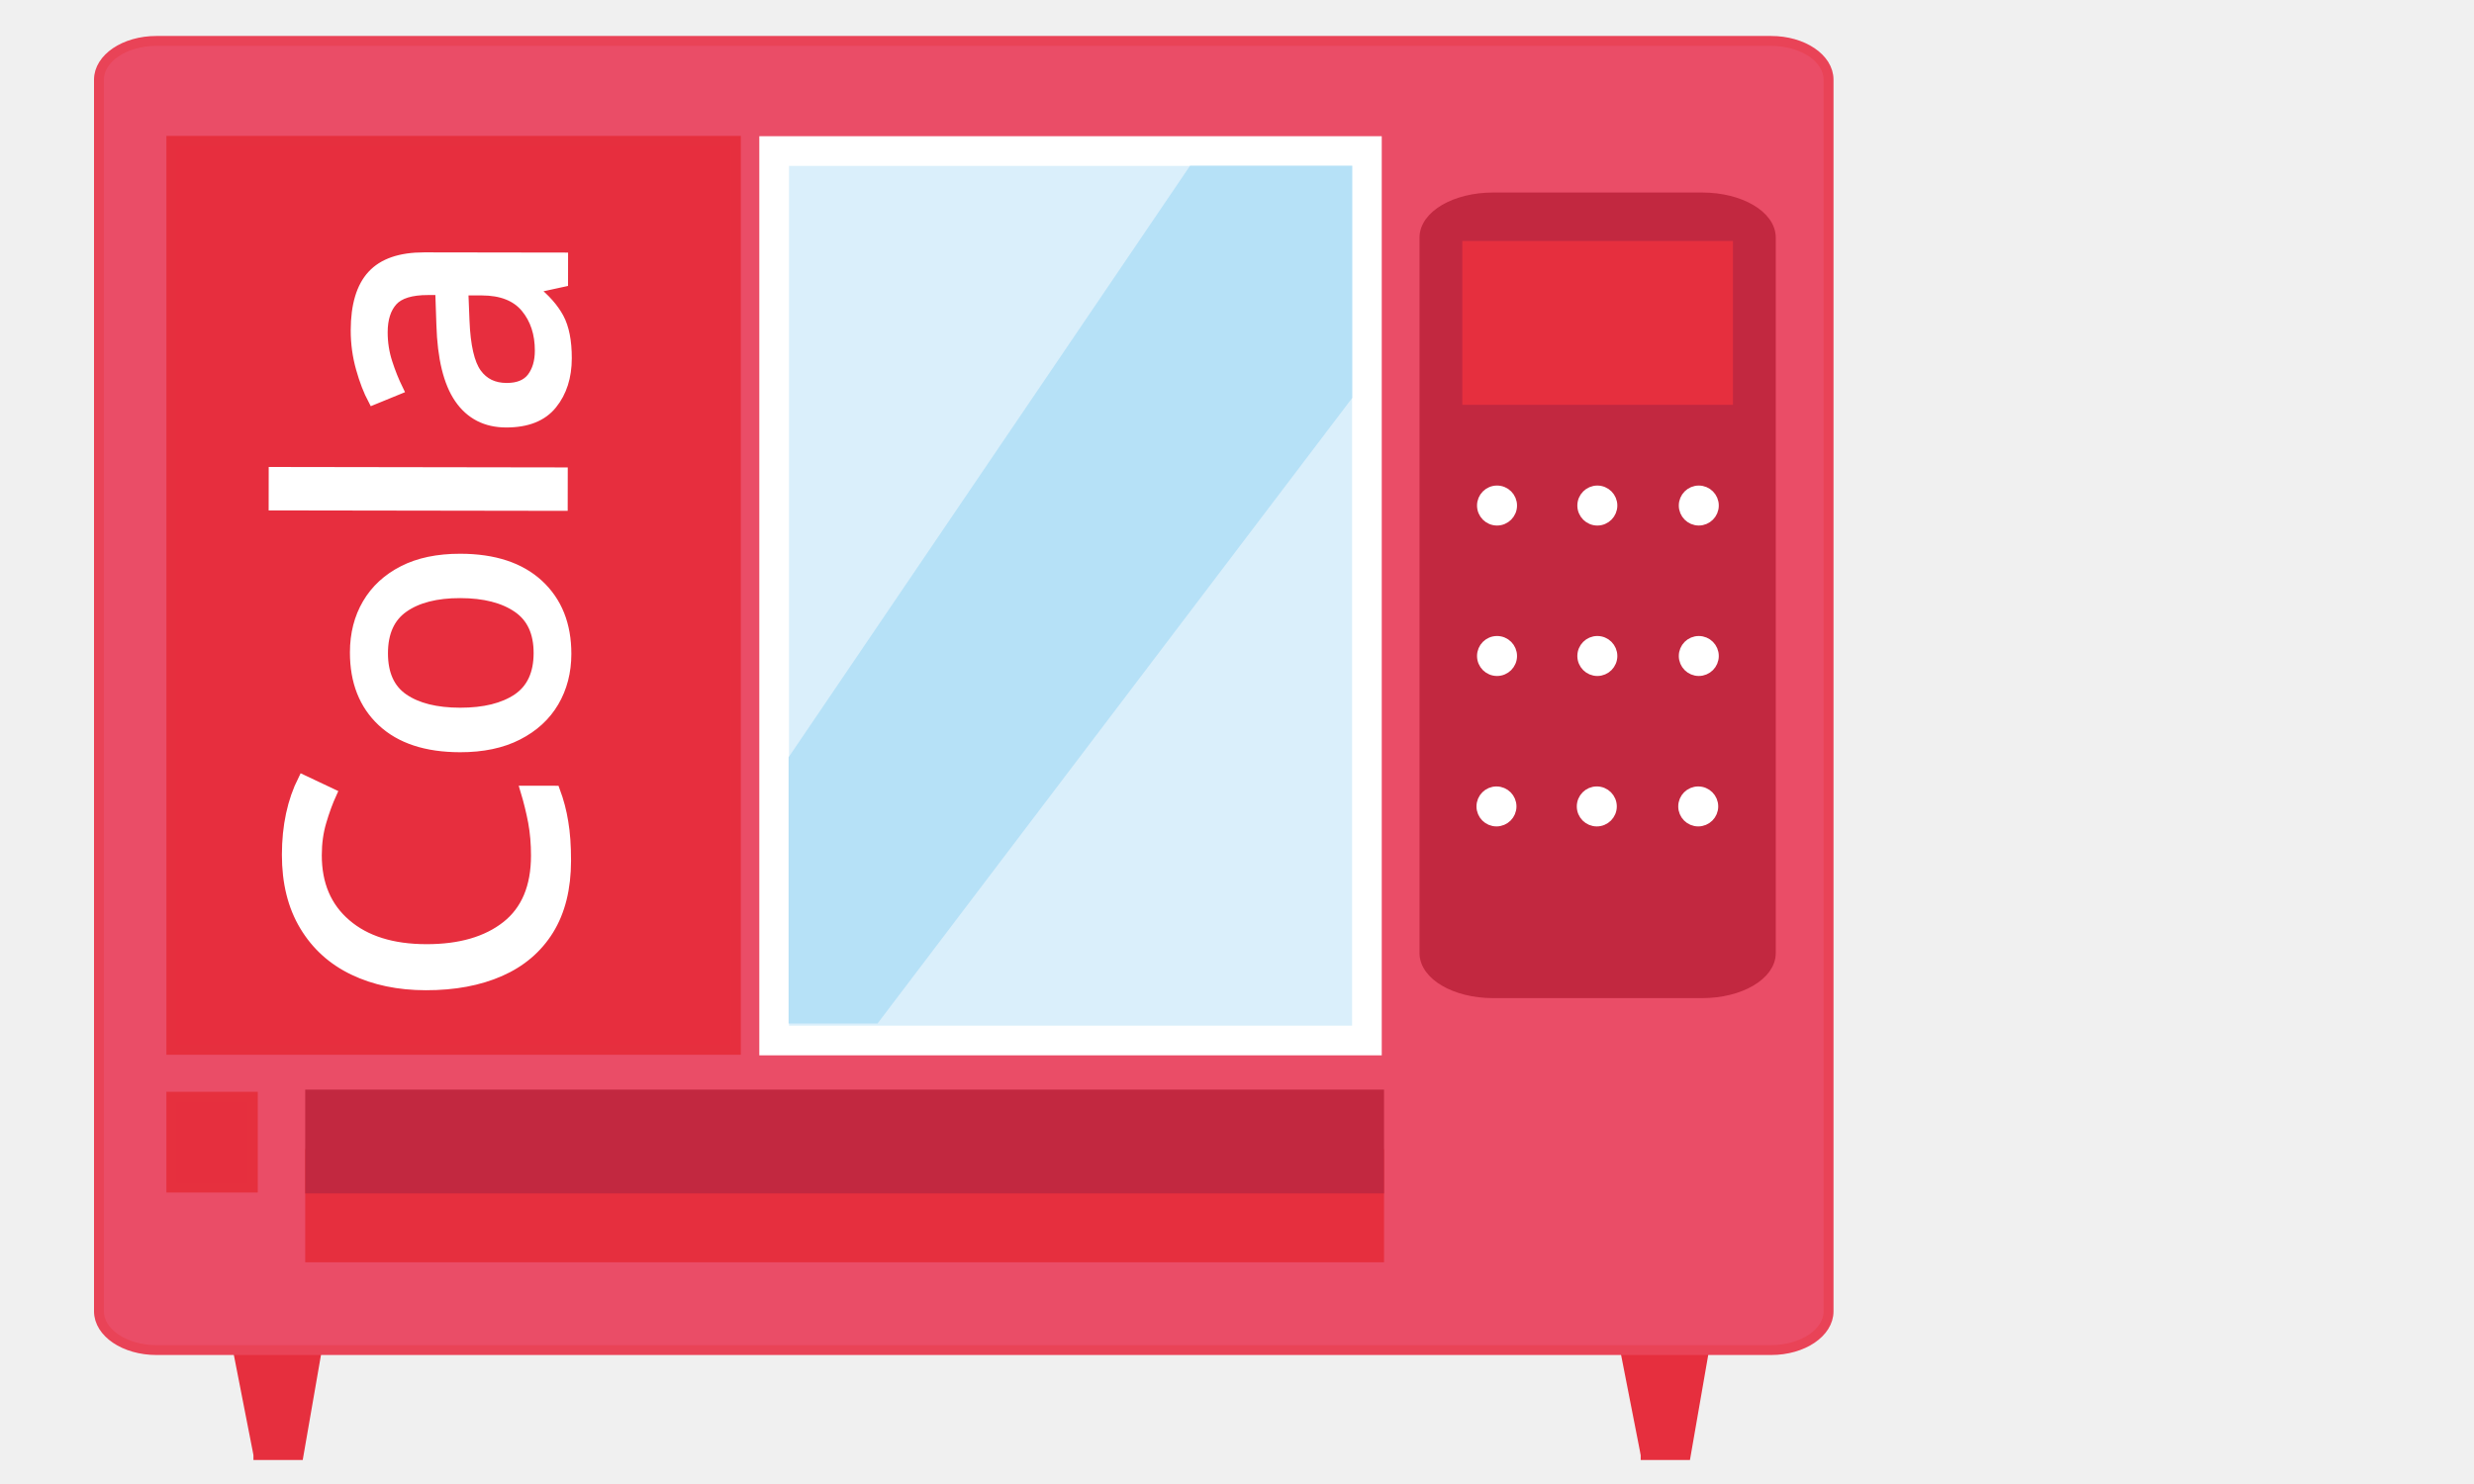
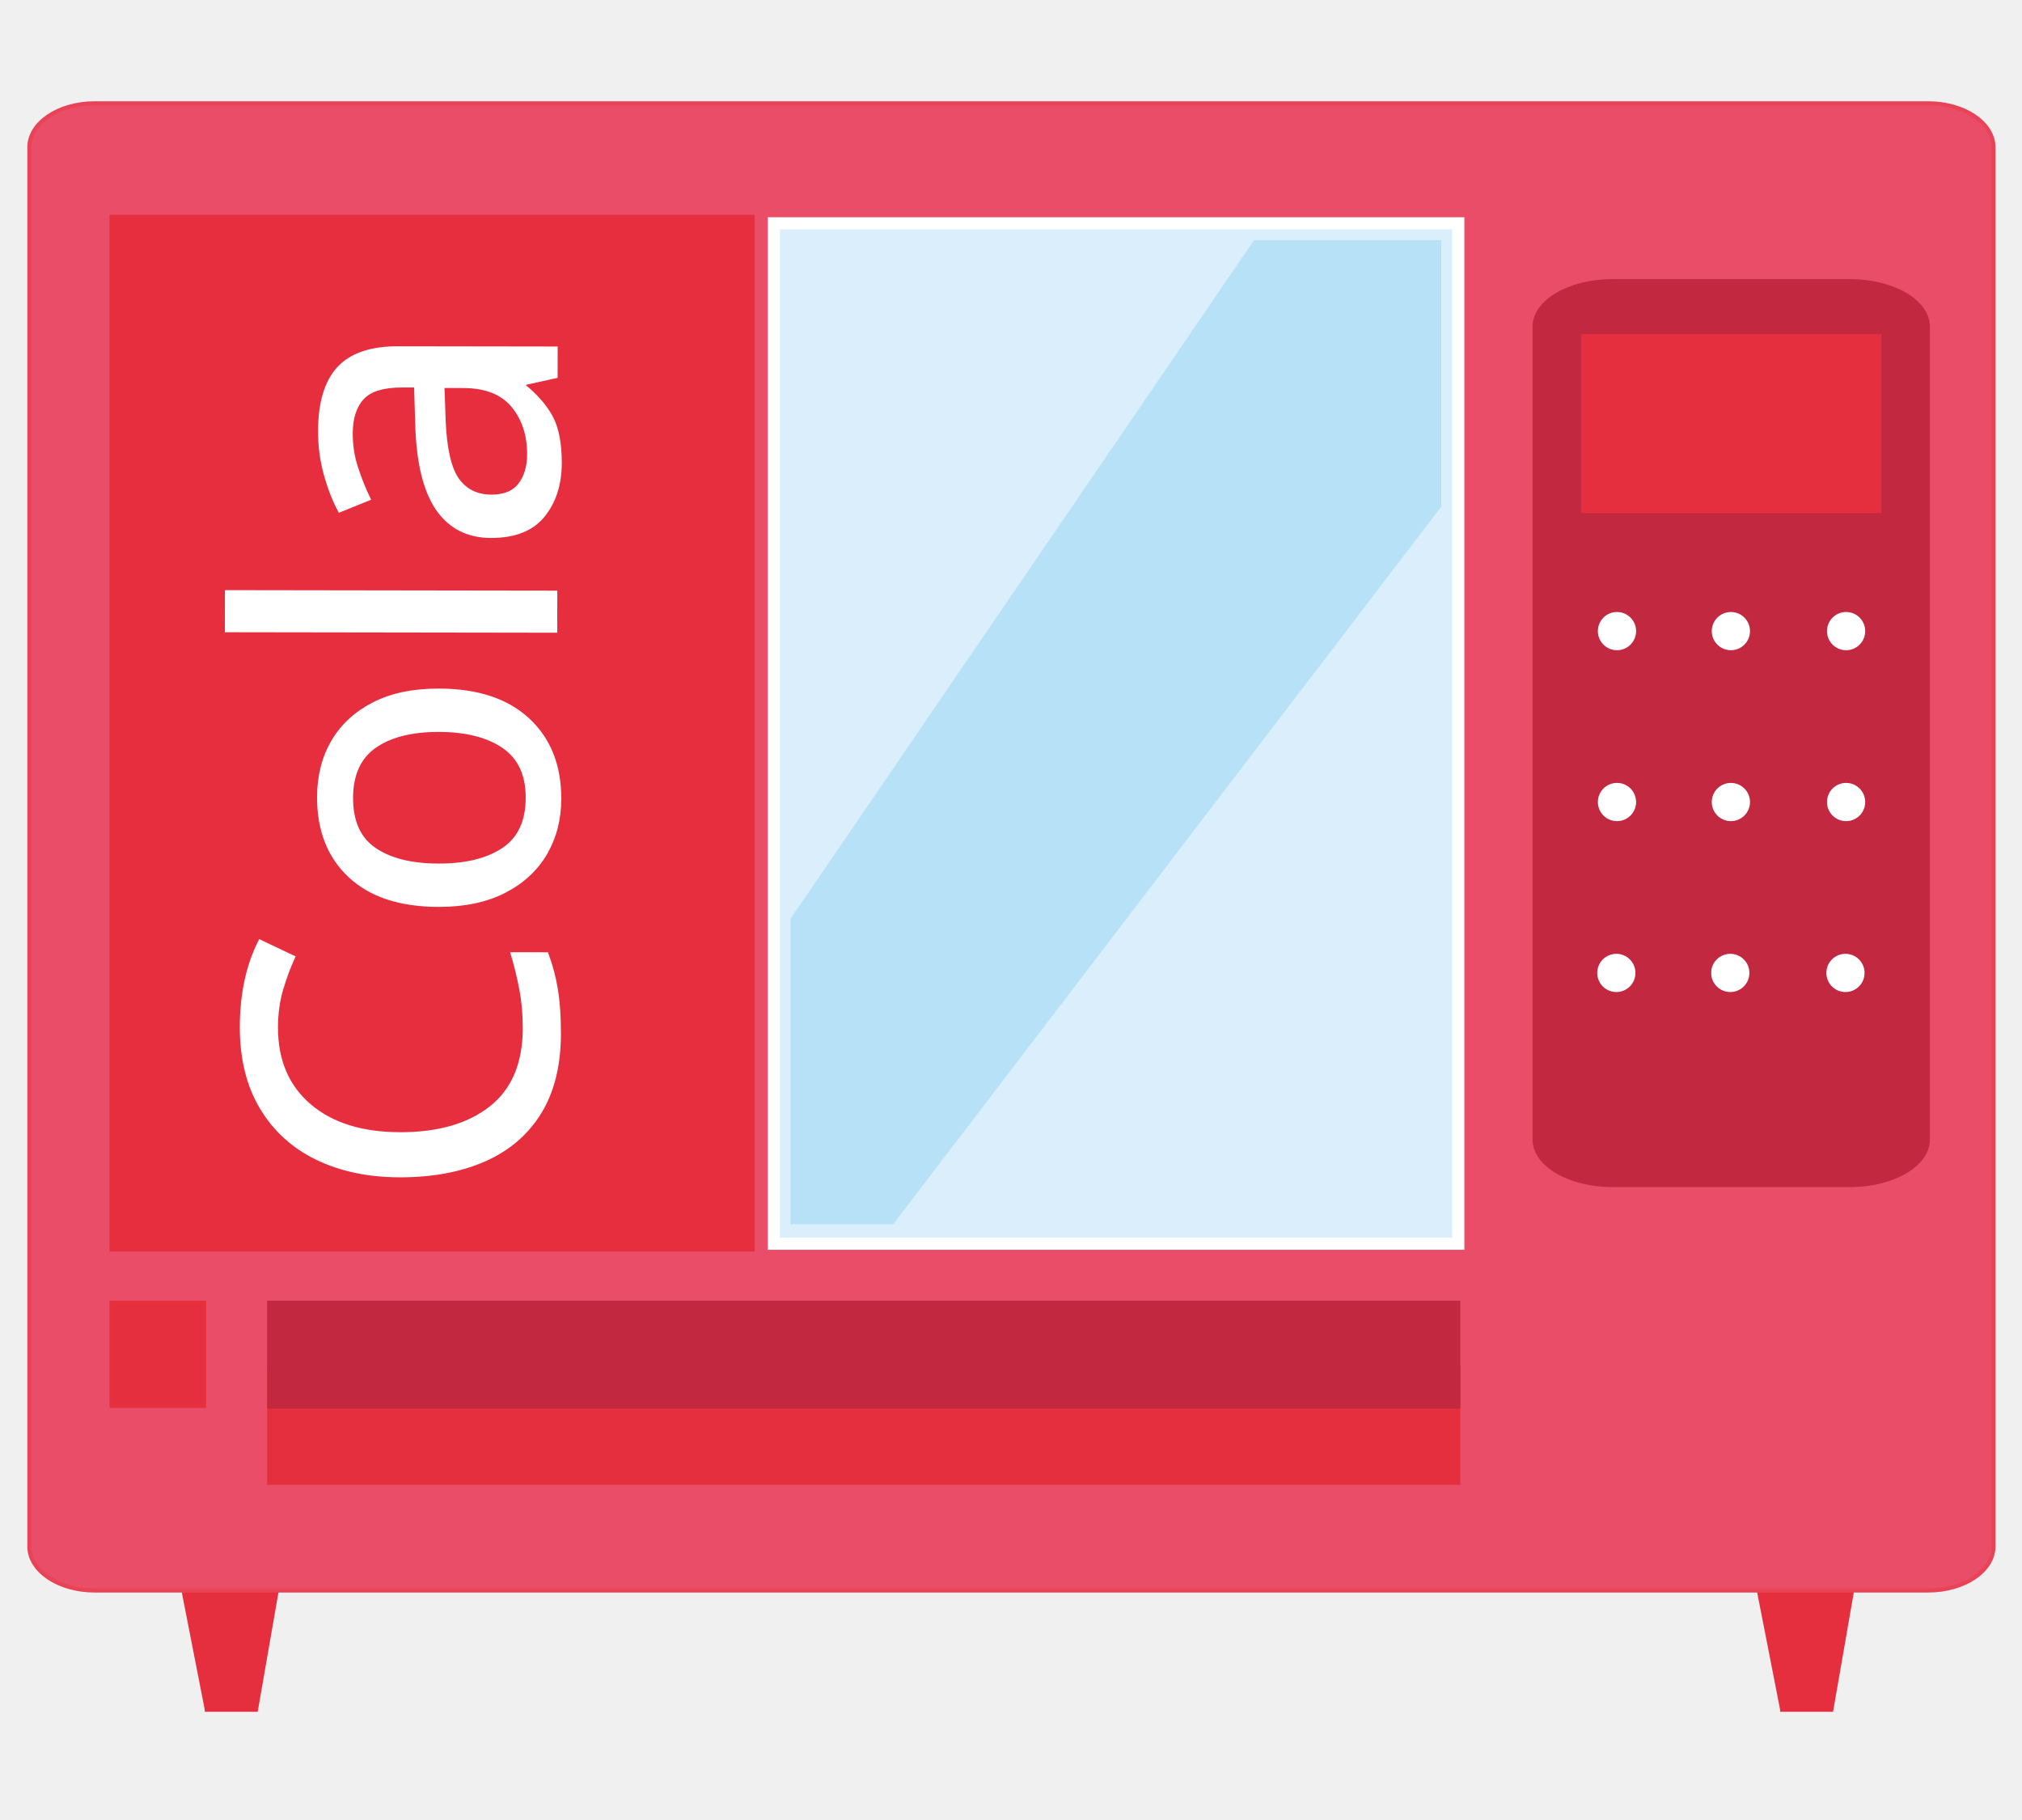
- <svg xmlns="http://www.w3.org/2000/svg" version="1.1" x="0px" y="0px" width="250px" height="150px" viewBox="0 0 250 150" enable-background="new 0 0 250 150" xml:space="preserve">
+ <svg xmlns="http://www.w3.org/2000/svg" version="1.1" x="0px" y="0px" width="500px" height="450px" viewBox="0 0 500 450" enable-background="new 0 0 500 450" xml:space="preserve">
  <g id="stands">
-     <polyline fill="#E62F3E" stroke="#E62F3E" stroke-miterlimit="10" points="25.611,147.071 30.17,147.071 32.314,134.735    23.196,134.735  " />
-     <polyline fill="#E62F3E" stroke="#E62F3E" stroke-miterlimit="10" points="165.794,147.072 170.351,147.072 172.497,134.735    163.378,134.735  " />
+     <polyline fill="#E62F3E" stroke="#E62F3E" stroke-miterlimit="10" points="50.634,422.742 63.304,422.742 69.263,388.461    43.925,388.461  " />
+     <polyline fill="#E62F3E" stroke="#E62F3E" stroke-miterlimit="10" points="440.191,422.745 452.854,422.745 458.816,388.462    433.478,388.462  " />
  </g>
  <g id="base">
-     <path fill="#EA4D67" stroke="#E94357" stroke-miterlimit="10" d="M184.778,132.544c0,2.162-2.6,3.917-5.805,3.917H15.804   c-3.204,0-5.804-1.754-5.804-3.917V8.053c0-2.164,2.601-3.917,5.804-3.917h163.169c3.205,0,5.805,1.753,5.805,3.917V132.544z" />
+     <path fill="#EA4D67" stroke="#E94357" stroke-miterlimit="10" d="M492.946,382.372c0,6.009-7.224,10.883-16.129,10.883H23.382   c-8.903,0-16.129-4.874-16.129-10.883V36.422c0-6.014,7.227-10.885,16.129-10.885h453.435c8.905,0,16.129,4.871,16.129,10.885   V382.372z" />
  </g>
  <g id="Layer_2">
-     <rect x="17.315" y="14.235" fill="#E72E3E" stroke="#E62F3E" stroke-miterlimit="10" width="57.045" height="91.879" />
+     <rect x="27.582" y="53.602" fill="#E72E3E" stroke="#E62F3E" stroke-miterlimit="10" width="158.523" height="255.325" />
  </g>
  <g id="Layer_3">
-     <text transform="matrix(0.0015 -1 1 0.0015 56.791 101.9556)" fill="#FFFFFF" stroke="#FFFFFF" stroke-miterlimit="10" font-family="'Windsor-Regular'" font-size="38.443">Cola</text>
+     <text transform="matrix(0.0015 -1 1 0.0015 137.0815 297.1699)" fill="#FFFFFF" stroke="#FFFFFF" stroke-miterlimit="10" font-family="'Windsor-Regular'" font-size="106.829">Cola</text>
  </g>
  <g id="coin">
-     <rect x="17.315" y="110.853" fill="#E62F3E" stroke="#E6303E" stroke-miterlimit="10" width="8.234" height="9.186" />
+     <rect x="27.582" y="322.095" fill="#E62F3E" stroke="#E6303E" stroke-miterlimit="10" width="22.883" height="25.525" />
  </g>
  <g id="out">
-     <rect x="31.342" y="116.648" fill="#E62F3E" stroke="#E62F3E" stroke-miterlimit="10" width="108.015" height="10.441" />
-     <rect x="31.342" y="110.638" fill="#C22840" stroke="#C22840" stroke-miterlimit="10" width="108.015" height="9.49" />
+     <rect x="66.562" y="338.36" fill="#E62F3E" stroke="#E62F3E" stroke-miterlimit="10" width="294.045" height="28.26" />
+     <rect x="66.562" y="322.095" fill="#C22840" stroke="#C22840" stroke-miterlimit="10" width="294.045" height="25.685" />
  </g>
  <g id="control">
-     <path fill="#C22840" stroke="#C22840" stroke-miterlimit="10" d="M178.942,96.331c0,2.241-3.102,4.056-6.926,4.056h-21.149   c-3.823,0-6.925-1.815-6.925-4.056V24.017c0-2.239,3.102-4.056,6.925-4.056h21.149c3.824,0,6.926,1.817,6.926,4.056V96.331z" />
+     <path fill="#C22840" stroke="#C22840" stroke-miterlimit="10" d="M476.729,281.74c0,6.227-8.62,11.271-19.246,11.271h-58.771   c-10.625,0-19.245-5.044-19.245-11.271V80.784c0-6.221,8.62-11.271,19.245-11.271h58.771c10.626,0,19.246,5.05,19.246,11.271   V281.74z" />
  </g>
  <g id="coin_1_">
-     <rect x="148.267" y="24.859" fill="#E62F3E" stroke="#E62F3E" stroke-miterlimit="10" width="26.349" height="15.56" />
+     <rect x="391.485" y="83.125" fill="#E62F3E" stroke="#E62F3E" stroke-miterlimit="10" width="73.222" height="43.24" />
  </g>
  <g id="Layer_8">
-     <circle fill="#FFFFFF" stroke="#FFFFFF" stroke-miterlimit="10" cx="151.276" cy="51.099" r="1.521" />
-     <path fill="#FFFFFF" stroke="#FFFFFF" stroke-miterlimit="10" d="M162.933,51.099c0,0.84-0.681,1.522-1.52,1.522   c-0.837,0-1.521-0.682-1.521-1.522c0-0.839,0.685-1.52,1.521-1.52C162.252,49.579,162.933,50.26,162.933,51.099z" />
-     <circle fill="#FFFFFF" stroke="#FFFFFF" stroke-miterlimit="10" cx="171.665" cy="51.099" r="1.52" />
-     <circle fill="#FFFFFF" stroke="#FFFFFF" stroke-miterlimit="10" cx="151.276" cy="66.306" r="1.521" />
-     <path fill="#FFFFFF" stroke="#FFFFFF" stroke-miterlimit="10" d="M162.933,66.306c0,0.84-0.681,1.521-1.52,1.521   c-0.837,0-1.521-0.681-1.521-1.521s0.685-1.521,1.521-1.521C162.252,64.786,162.933,65.466,162.933,66.306z" />
-     <circle fill="#FFFFFF" stroke="#FFFFFF" stroke-miterlimit="10" cx="171.665" cy="66.306" r="1.52" />
-     <circle fill="#FFFFFF" stroke="#FFFFFF" stroke-miterlimit="10" cx="151.22" cy="81.512" r="1.52" />
-     <circle fill="#FFFFFF" stroke="#FFFFFF" stroke-miterlimit="10" cx="161.358" cy="81.512" r="1.521" />
-     <circle fill="#FFFFFF" stroke="#FFFFFF" stroke-miterlimit="10" cx="171.608" cy="81.512" r="1.52" />
+     <path fill="#FFFFFF" stroke="#FFFFFF" stroke-miterlimit="10" d="M404.074,156.042c0,2.336-1.895,4.23-4.227,4.23   c-2.335,0-4.227-1.894-4.227-4.23c0-2.331,1.892-4.224,4.227-4.224C402.18,151.819,404.074,153.711,404.074,156.042z" />
+     <path fill="#FFFFFF" stroke="#FFFFFF" stroke-miterlimit="10" d="M432.24,156.042c0,2.336-1.893,4.23-4.224,4.23   c-2.327,0-4.229-1.894-4.229-4.23c0-2.331,1.901-4.224,4.229-4.224C430.348,151.819,432.24,153.711,432.24,156.042z" />
+     <path fill="#FFFFFF" stroke="#FFFFFF" stroke-miterlimit="10" d="M460.728,156.042c0,2.336-1.89,4.23-4.226,4.23   c-2.333,0-4.224-1.894-4.224-4.23c0-2.331,1.891-4.224,4.224-4.224C458.838,151.819,460.728,153.711,460.728,156.042z" />
+     <circle fill="#FFFFFF" stroke="#FFFFFF" stroke-miterlimit="10" cx="399.848" cy="198.303" r="4.227" />
+     <path fill="#FFFFFF" stroke="#FFFFFF" stroke-miterlimit="10" d="M432.24,198.303c0,2.336-1.893,4.227-4.224,4.227   c-2.327,0-4.229-1.891-4.229-4.227c0-2.335,1.901-4.225,4.229-4.225C430.348,194.078,432.24,195.968,432.24,198.303z" />
+     <circle fill="#FFFFFF" stroke="#FFFFFF" stroke-miterlimit="10" cx="456.503" cy="198.303" r="4.225" />
+     <path fill="#FFFFFF" stroke="#FFFFFF" stroke-miterlimit="10" d="M403.914,240.559c0,2.335-1.895,4.226-4.223,4.226   c-2.334,0-4.226-1.891-4.226-4.226c0-2.333,1.892-4.225,4.226-4.225C402.02,236.334,403.914,238.226,403.914,240.559z" />
+     <path fill="#FFFFFF" stroke="#FFFFFF" stroke-miterlimit="10" d="M432.09,240.559c0,2.335-1.896,4.226-4.229,4.226   c-2.33,0-4.223-1.891-4.223-4.226c0-2.333,1.893-4.225,4.223-4.225C430.194,236.334,432.09,238.226,432.09,240.559z" />
+     <path fill="#FFFFFF" stroke="#FFFFFF" stroke-miterlimit="10" d="M460.569,240.559c0,2.335-1.893,4.226-4.22,4.226   c-2.336,0-4.227-1.891-4.227-4.226c0-2.333,1.891-4.225,4.227-4.225C458.677,236.334,460.569,238.226,460.569,240.559z" />
  </g>
  <g id="coin_x5F_change">
</g>
  <g id="window_x5F_out">
-     <rect x="78.229" y="15.267" fill="#DAEFFB" stroke="#FFFFFF" stroke-width="3" stroke-miterlimit="10" width="59.898" height="89.904" />
-     <path fill="#B6E1F7" d="M136.345,36.762" />
+     <rect x="191.357" y="55.214" fill="#DAEFFB" stroke="#FFFFFF" stroke-width="3" stroke-miterlimit="10" width="169.249" height="252.299" />
+     <path fill="#B6E1F7" d="M358.354,116.202" />
  </g>
  <g id="reflection">
-     <polyline fill="#B6E1F7" points="120.257,16.752 136.643,16.752 136.643,40.221 88.675,103.452 79.687,103.452 79.687,76.544  " />
+     <polyline fill="#B6E1F7" points="310.111,59.383 356.41,59.383 356.41,125.244 220.872,302.688 195.476,302.688 195.476,227.178     " />
  </g>
</svg>
